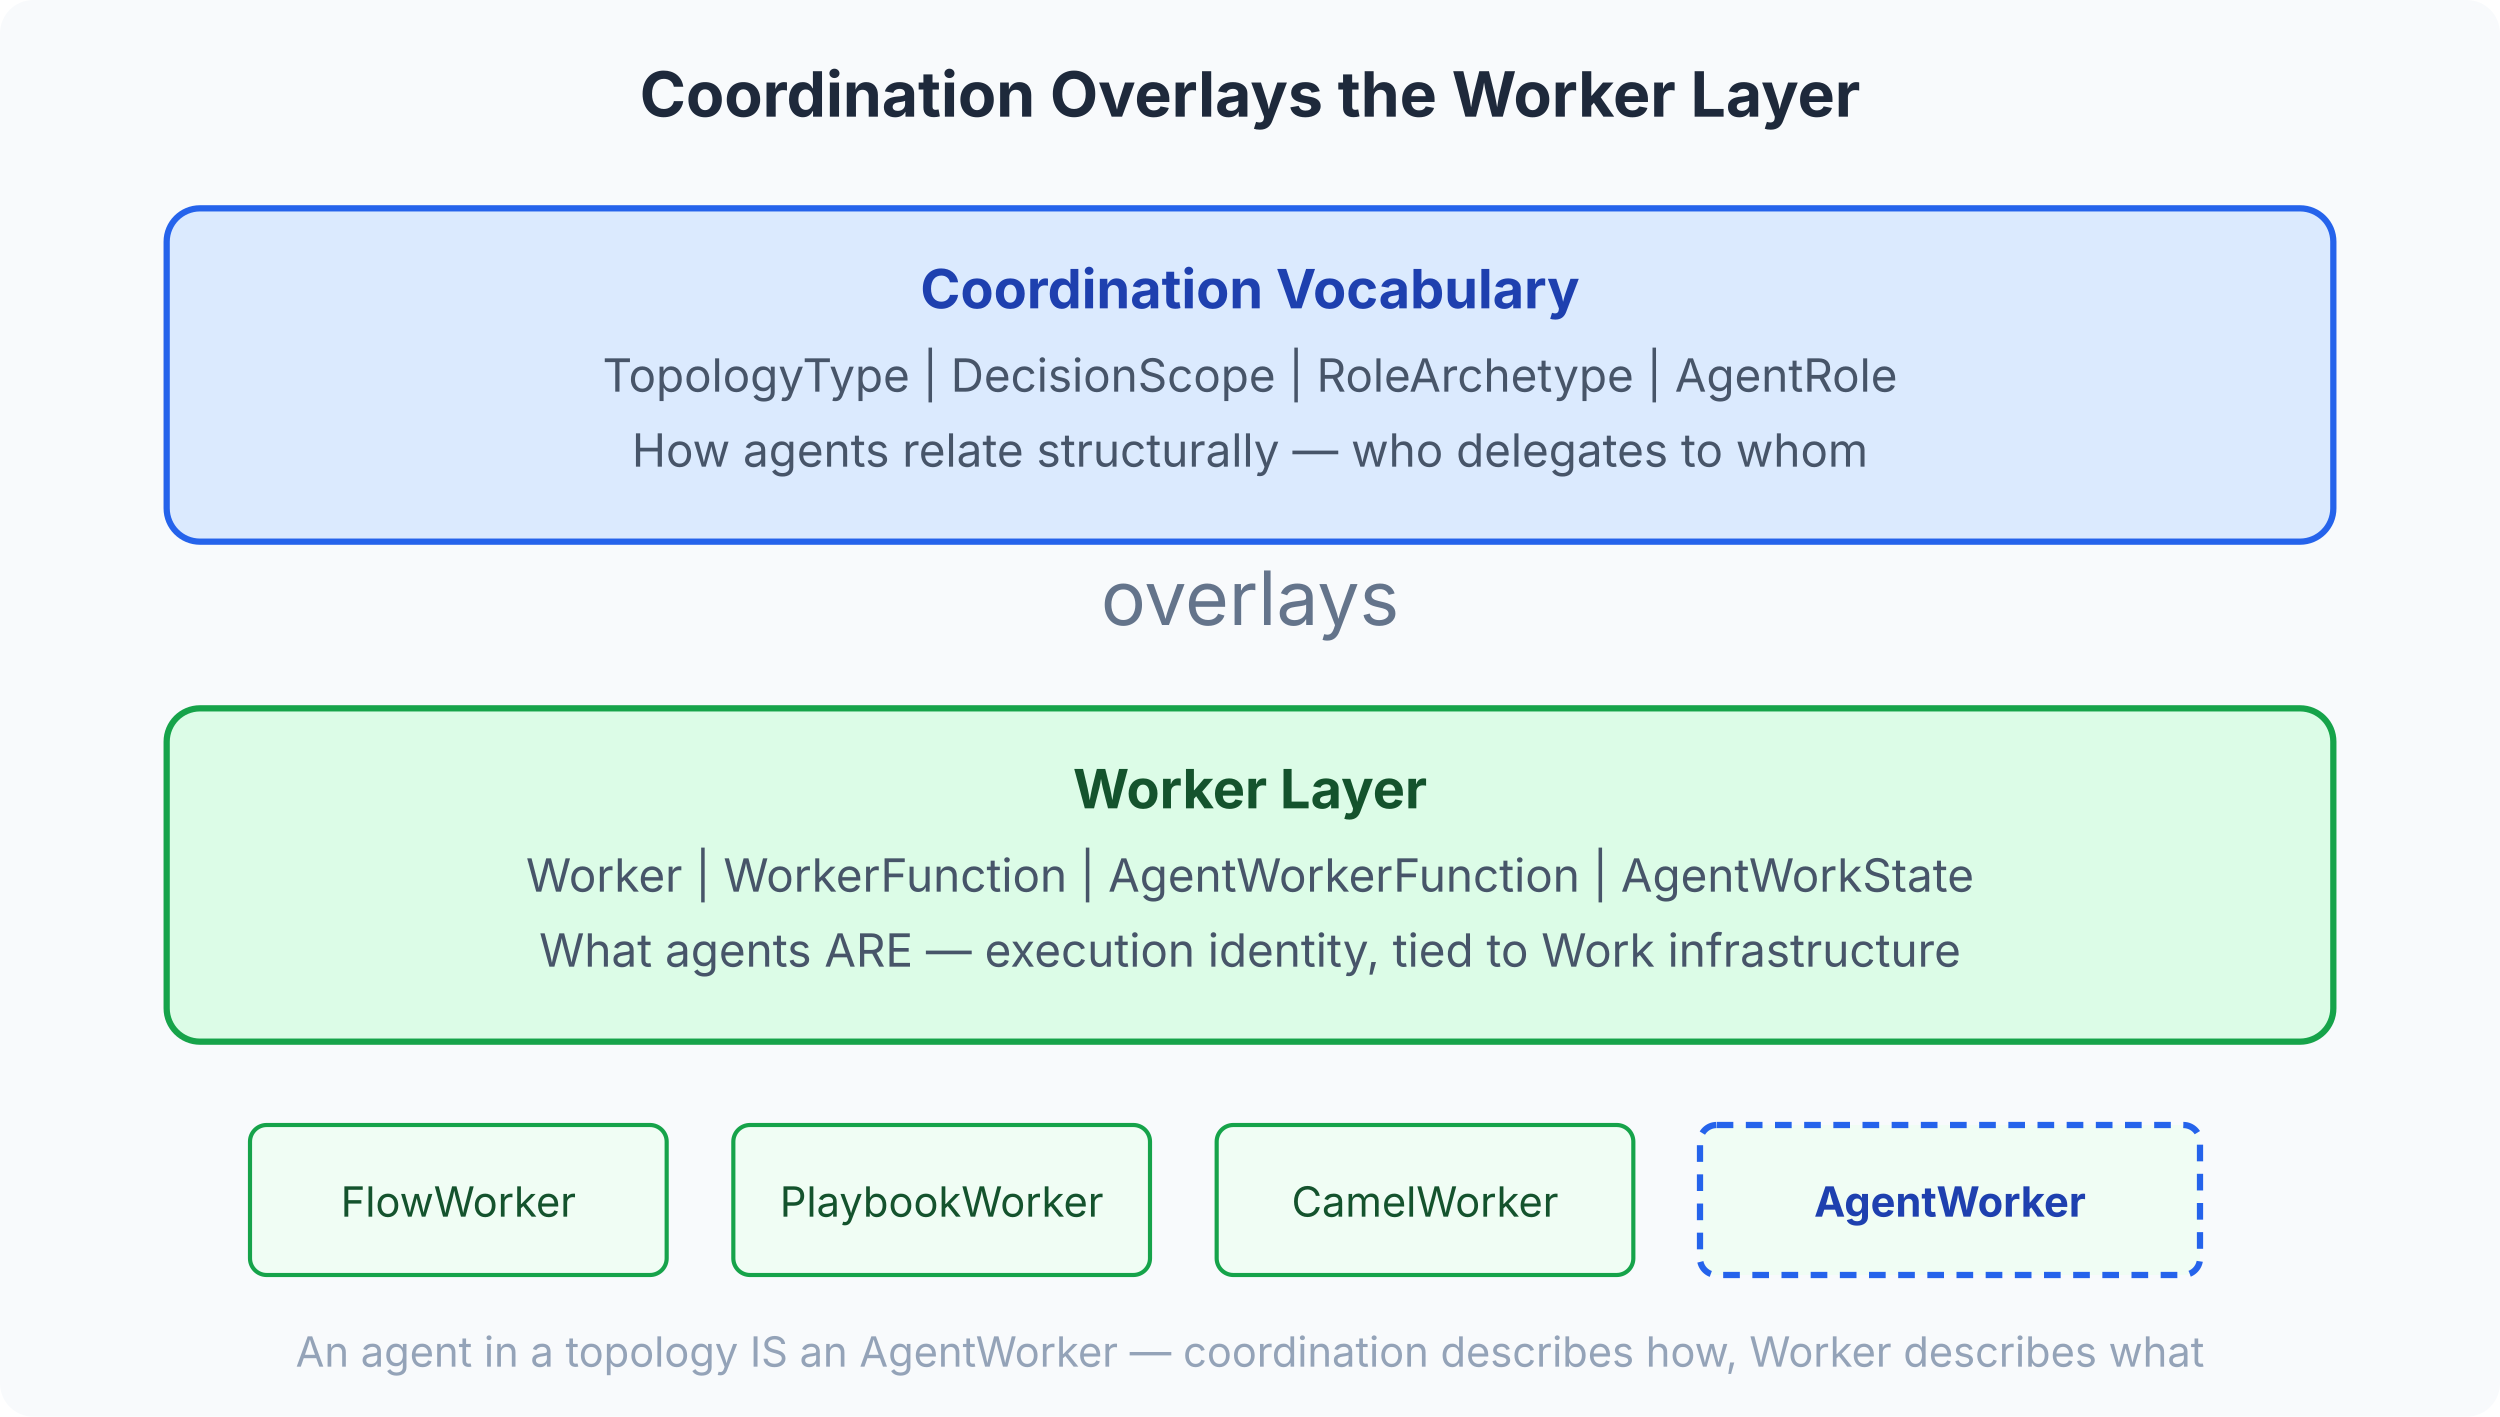
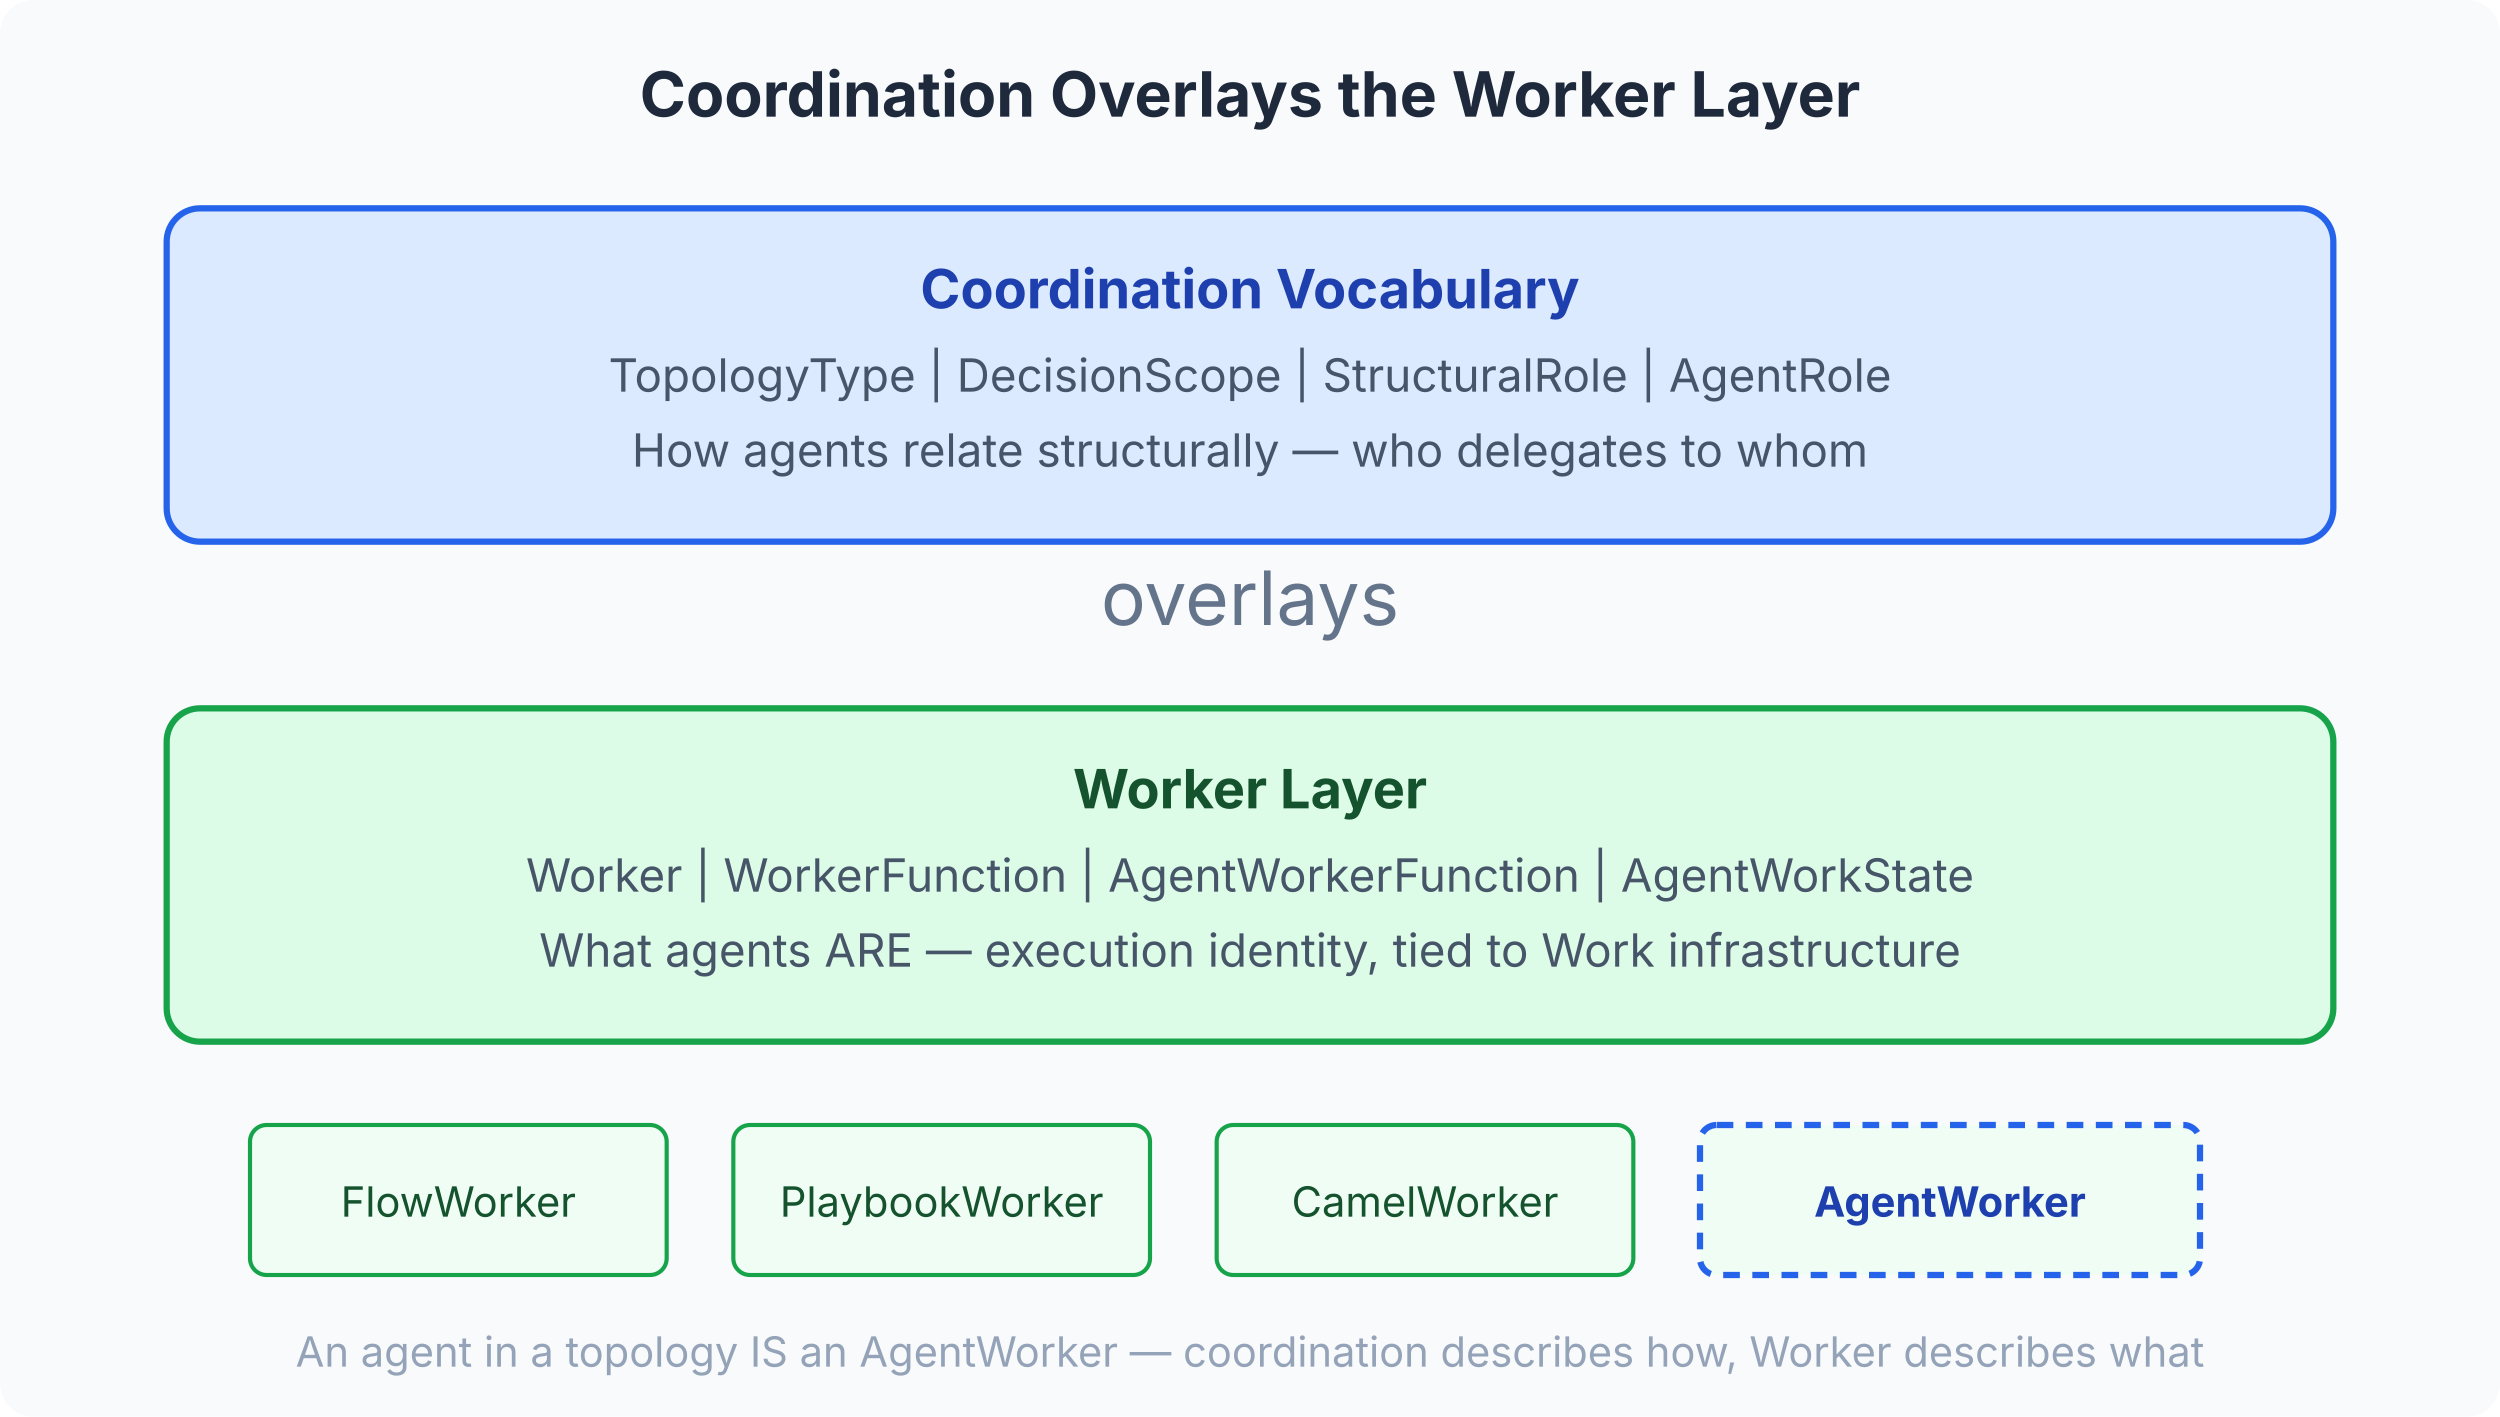
<svg xmlns="http://www.w3.org/2000/svg" viewBox="0 0 600 340" font-family="system-ui, -apple-system, sans-serif">
  <rect width="600" height="340" fill="#f8fafc" rx="8" />
  <text x="300" y="28" text-anchor="middle" font-size="15" font-weight="bold" fill="#1e293b">Coordination Overlays the Worker Layer</text>
  <rect x="40" y="50" width="520" height="80" rx="8" fill="#dbeafe" stroke="#2563eb" stroke-width="1.5" />
  <text x="300" y="74" text-anchor="middle" font-size="13" font-weight="bold" fill="#1e40af">Coordination Vocabulary</text>
-   <text x="300" y="94" text-anchor="middle" font-size="11" fill="#475569">TopologyType  |  DecisionScope  |  RoleArchetype  |  AgentRole</text>
+   <text x="300" y="94" text-anchor="middle" font-size="11" fill="#475569">TopologyType  |  DecisionScope  |  StructuralRole  |  AgentRole</text>
  <text x="300" y="112" text-anchor="middle" font-size="11" fill="#475569">How agents relate structurally — who delegates to whom</text>
  <text x="300" y="150" text-anchor="middle" font-size="18" fill="#64748b">overlays</text>
  <rect x="40" y="170" width="520" height="80" rx="8" fill="#dcfce7" stroke="#16a34a" stroke-width="1.5" />
  <text x="300" y="194" text-anchor="middle" font-size="13" font-weight="bold" fill="#14532d">Worker Layer</text>
  <text x="300" y="214" text-anchor="middle" font-size="11" fill="#475569">Worker  |  WorkerFunction  |  AgentWorkerFunction  |  AgentWorkState</text>
  <text x="300" y="232" text-anchor="middle" font-size="11" fill="#475569">What agents ARE — execution identity, tied to Work infrastructure</text>
  <rect x="60" y="270" width="100" height="36" rx="4" fill="#f0fdf4" stroke="#16a34a" stroke-width="1" />
  <text x="110" y="292" text-anchor="middle" font-size="10" fill="#14532d">FlowWorker</text>
  <rect x="176" y="270" width="100" height="36" rx="4" fill="#f0fdf4" stroke="#16a34a" stroke-width="1" />
  <text x="226" y="292" text-anchor="middle" font-size="10" fill="#14532d">PlaybookWorker</text>
  <rect x="292" y="270" width="100" height="36" rx="4" fill="#f0fdf4" stroke="#16a34a" stroke-width="1" />
  <text x="342" y="292" text-anchor="middle" font-size="10" fill="#14532d">CamelWorker</text>
  <rect x="408" y="270" width="120" height="36" rx="4" fill="#f0fdf4" stroke="#2563eb" stroke-width="1.5" stroke-dasharray="4,3" />
  <text x="468" y="292" text-anchor="middle" font-size="10" font-weight="bold" fill="#1e40af">AgentWorker</text>
  <text x="300" y="328" text-anchor="middle" font-size="10" fill="#94a3b8">An agent in a topology IS an AgentWorker — coordination describes how, Worker describes what</text>
</svg>
